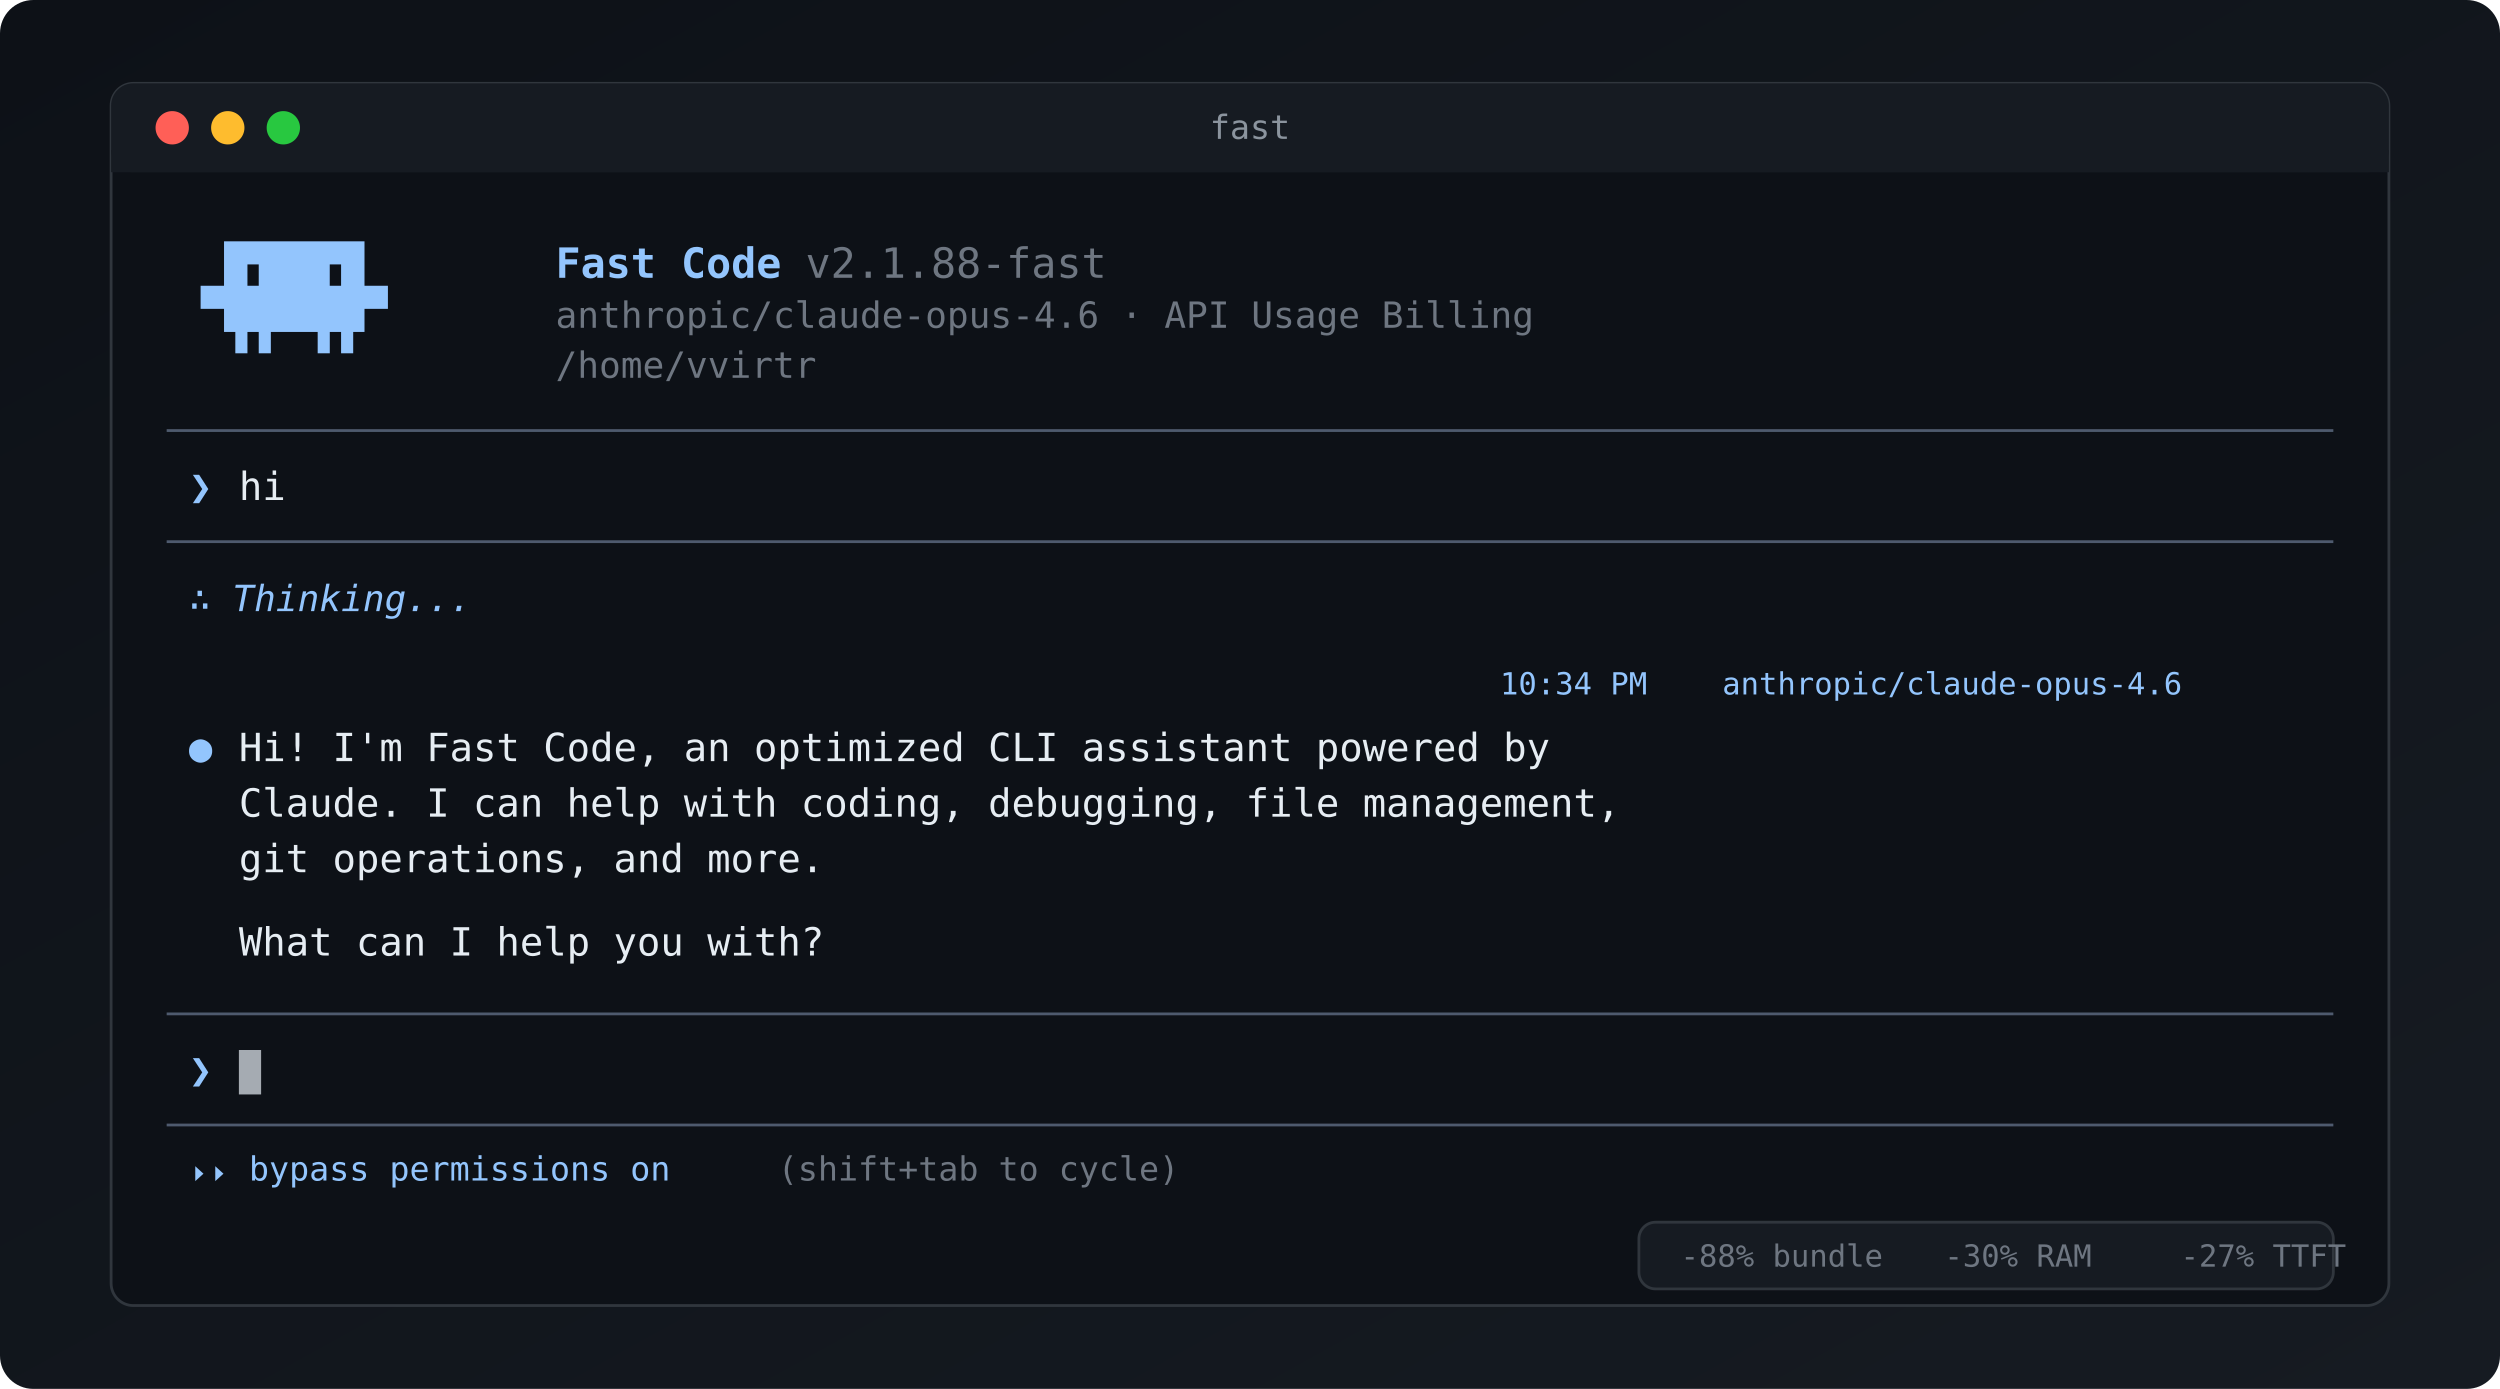
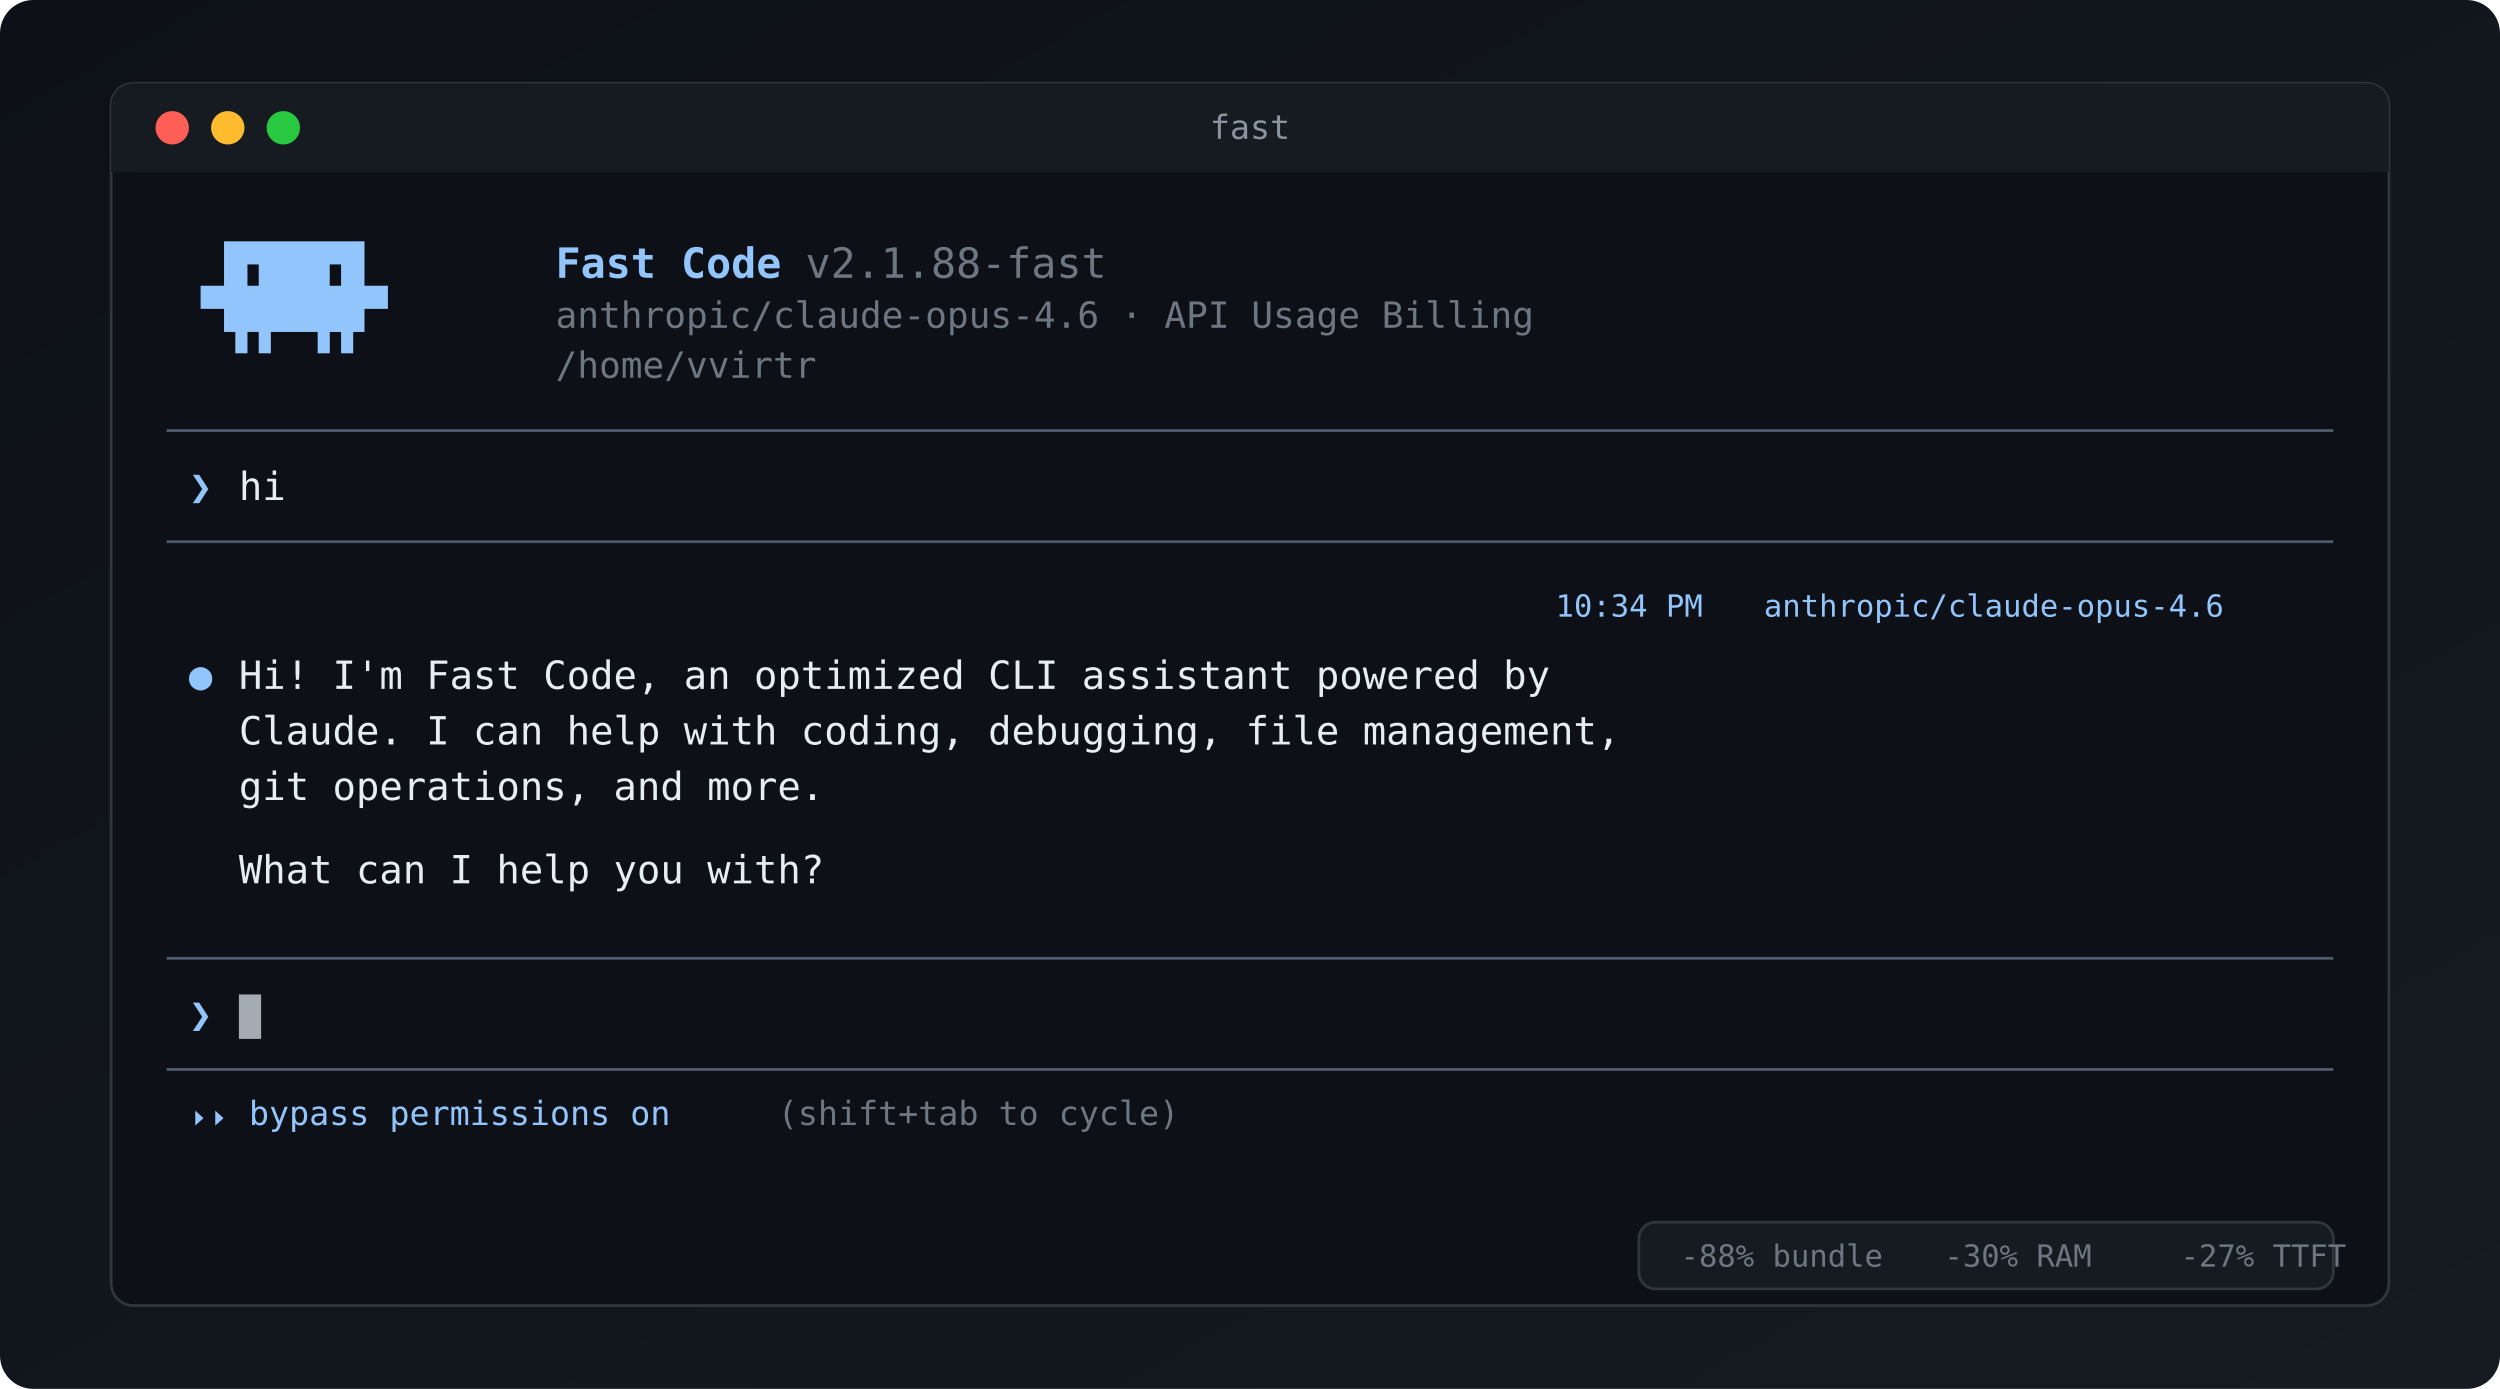
<svg xmlns="http://www.w3.org/2000/svg" viewBox="0 0 900 500" width="900" height="500">
  <defs>
    <linearGradient id="bg" x1="0%" y1="0%" x2="100%" y2="100%">
      <stop offset="0%" style="stop-color:#0d1117" />
      <stop offset="100%" style="stop-color:#161b22" />
    </linearGradient>
-     <linearGradient id="bolt" x1="0%" y1="0%" x2="100%" y2="100%">
-       <stop offset="0%" style="stop-color:#b4d8ff" />
-       <stop offset="50%" style="stop-color:#93c5fd" />
-       <stop offset="100%" style="stop-color:#7ab8f5" />
-     </linearGradient>
-     <filter id="glow">
-       <feGaussianBlur stdDeviation="2" result="blur" />
-       <feMerge>
-         <feMergeNode in="blur" />
-         <feMergeNode in="SourceGraphic" />
-       </feMerge>
-     </filter>
  </defs>
  <rect width="900" height="500" fill="url(#bg)" rx="12" />
  <rect x="40" y="30" width="820" height="440" rx="8" fill="#0d1117" stroke="#30363d" stroke-width="1" />
  <rect x="40" y="30" width="820" height="32" rx="8" fill="#161b22" />
  <rect x="40" y="54" width="820" height="8" fill="#161b22" />
  <circle cx="62" cy="46" r="6" fill="#ff5f57" />
  <circle cx="82" cy="46" r="6" fill="#febc2e" />
  <circle cx="102" cy="46" r="6" fill="#28c840" />
  <text x="450" y="50" text-anchor="middle" fill="#8b949e" font-family="monospace" font-size="12">fast</text>
  <text x="68" y="100" fill="#93c5fd" font-family="monospace" font-size="14" xml:space="preserve"> ▐▛███▜▌</text>
  <text x="68" y="116" fill="#93c5fd" font-family="monospace" font-size="14" xml:space="preserve">▝▜█████▛▘</text>
-   <text x="68" y="132" fill="#93c5fd" font-family="monospace" font-size="14" xml:space="preserve">  ▘▘ ▝▝  </text>
+   <text x="68" y="132" fill="#93c5fd" font-family="monospace" font-size="14" xml:space="preserve">  ▘▘ ▝▝</text>
  <text x="200" y="100" fill="#93c5fd" font-family="monospace" font-size="15" font-weight="bold">Fast Code</text>
  <text x="290" y="100" fill="#6e7681" font-family="monospace" font-size="15"> v2.1.88-fast</text>
  <text x="200" y="118" fill="#6e7681" font-family="monospace" font-size="13">anthropic/claude-opus-4.6 · API Usage Billing</text>
  <text x="200" y="136" fill="#6e7681" font-family="monospace" font-size="13">/home/vvirtr</text>
  <line x1="60" y1="155" x2="840" y2="155" stroke="#afc8f0" stroke-width="1" opacity="0.4" />
  <text x="68" y="180" fill="#93c5fd" font-family="monospace" font-size="14">❯</text>
  <text x="86" y="180" fill="#e6edf3" font-family="monospace" font-size="14">hi</text>
  <line x1="60" y1="195" x2="840" y2="195" stroke="#afc8f0" stroke-width="1" opacity="0.4" />
-   <text x="68" y="220" fill="#93c5fd" font-family="monospace" font-size="13" font-style="italic">∴ Thinking...</text>
-   <text x="540" y="250" text-anchor="start" fill="#93c5fd" font-family="monospace" font-size="11">10:34 PM</text>
-   <text x="620" y="250" text-anchor="start" fill="#93c5fd" font-family="monospace" font-size="11">anthropic/claude-opus-4.6</text>
-   <text x="68" y="274" fill="#93c5fd" font-family="monospace" font-size="14">●</text>
-   <text x="86" y="274" fill="#e6edf3" font-family="monospace" font-size="14">Hi! I'm Fast Code, an optimized CLI assistant powered by</text>
-   <text x="86" y="294" fill="#e6edf3" font-family="monospace" font-size="14">Claude. I can help with coding, debugging, file management,</text>
-   <text x="86" y="314" fill="#e6edf3" font-family="monospace" font-size="14">git operations, and more.</text>
-   <text x="86" y="344" fill="#e6edf3" font-family="monospace" font-size="14">What can I help you with?</text>
-   <line x1="60" y1="365" x2="840" y2="365" stroke="#afc8f0" stroke-width="1" opacity="0.4" />
-   <text x="68" y="390" fill="#93c5fd" font-family="monospace" font-size="14">❯</text>
-   <rect x="86" y="378" width="8" height="16" fill="#e6edf3" opacity="0.7" />
-   <line x1="60" y1="405" x2="840" y2="405" stroke="#afc8f0" stroke-width="1" opacity="0.4" />
-   <text x="68" y="425" fill="#93c5fd" font-family="monospace" font-size="12">⏵⏵ bypass permissions on</text>
-   <text x="280" y="425" fill="#6e7681" font-family="monospace" font-size="12">(shift+tab to cycle)</text>
+   <text x="560" y="222" fill="#93c5fd" font-family="monospace" font-size="11">10:34 PM</text>
+   <text x="635" y="222" fill="#93c5fd" font-family="monospace" font-size="11">anthropic/claude-opus-4.6</text>
+   <text x="68" y="248" fill="#93c5fd" font-family="monospace" font-size="14">●</text>
+   <text x="86" y="248" fill="#e6edf3" font-family="monospace" font-size="14">Hi! I'm Fast Code, an optimized CLI assistant powered by</text>
+   <text x="86" y="268" fill="#e6edf3" font-family="monospace" font-size="14">Claude. I can help with coding, debugging, file management,</text>
+   <text x="86" y="288" fill="#e6edf3" font-family="monospace" font-size="14">git operations, and more.</text>
+   <text x="86" y="318" fill="#e6edf3" font-family="monospace" font-size="14">What can I help you with?</text>
+   <line x1="60" y1="345" x2="840" y2="345" stroke="#afc8f0" stroke-width="1" opacity="0.4" />
+   <text x="68" y="370" fill="#93c5fd" font-family="monospace" font-size="14">❯</text>
+   <rect x="86" y="358" width="8" height="16" fill="#e6edf3" opacity="0.7" />
+   <line x1="60" y1="385" x2="840" y2="385" stroke="#afc8f0" stroke-width="1" opacity="0.4" />
+   <text x="68" y="405" fill="#93c5fd" font-family="monospace" font-size="12">⏵⏵ bypass permissions on</text>
+   <text x="280" y="405" fill="#6e7681" font-family="monospace" font-size="12">(shift+tab to cycle)</text>
  <rect x="590" y="440" width="250" height="24" rx="6" fill="#161b22" stroke="#30363d" stroke-width="1" />
  <text x="605" y="456" fill="#6e7681" font-family="monospace" font-size="11">-88% bundle</text>
  <text x="700" y="456" fill="#6e7681" font-family="monospace" font-size="11">-30% RAM</text>
  <text x="785" y="456" fill="#6e7681" font-family="monospace" font-size="11">-27% TTFT</text>
</svg>
